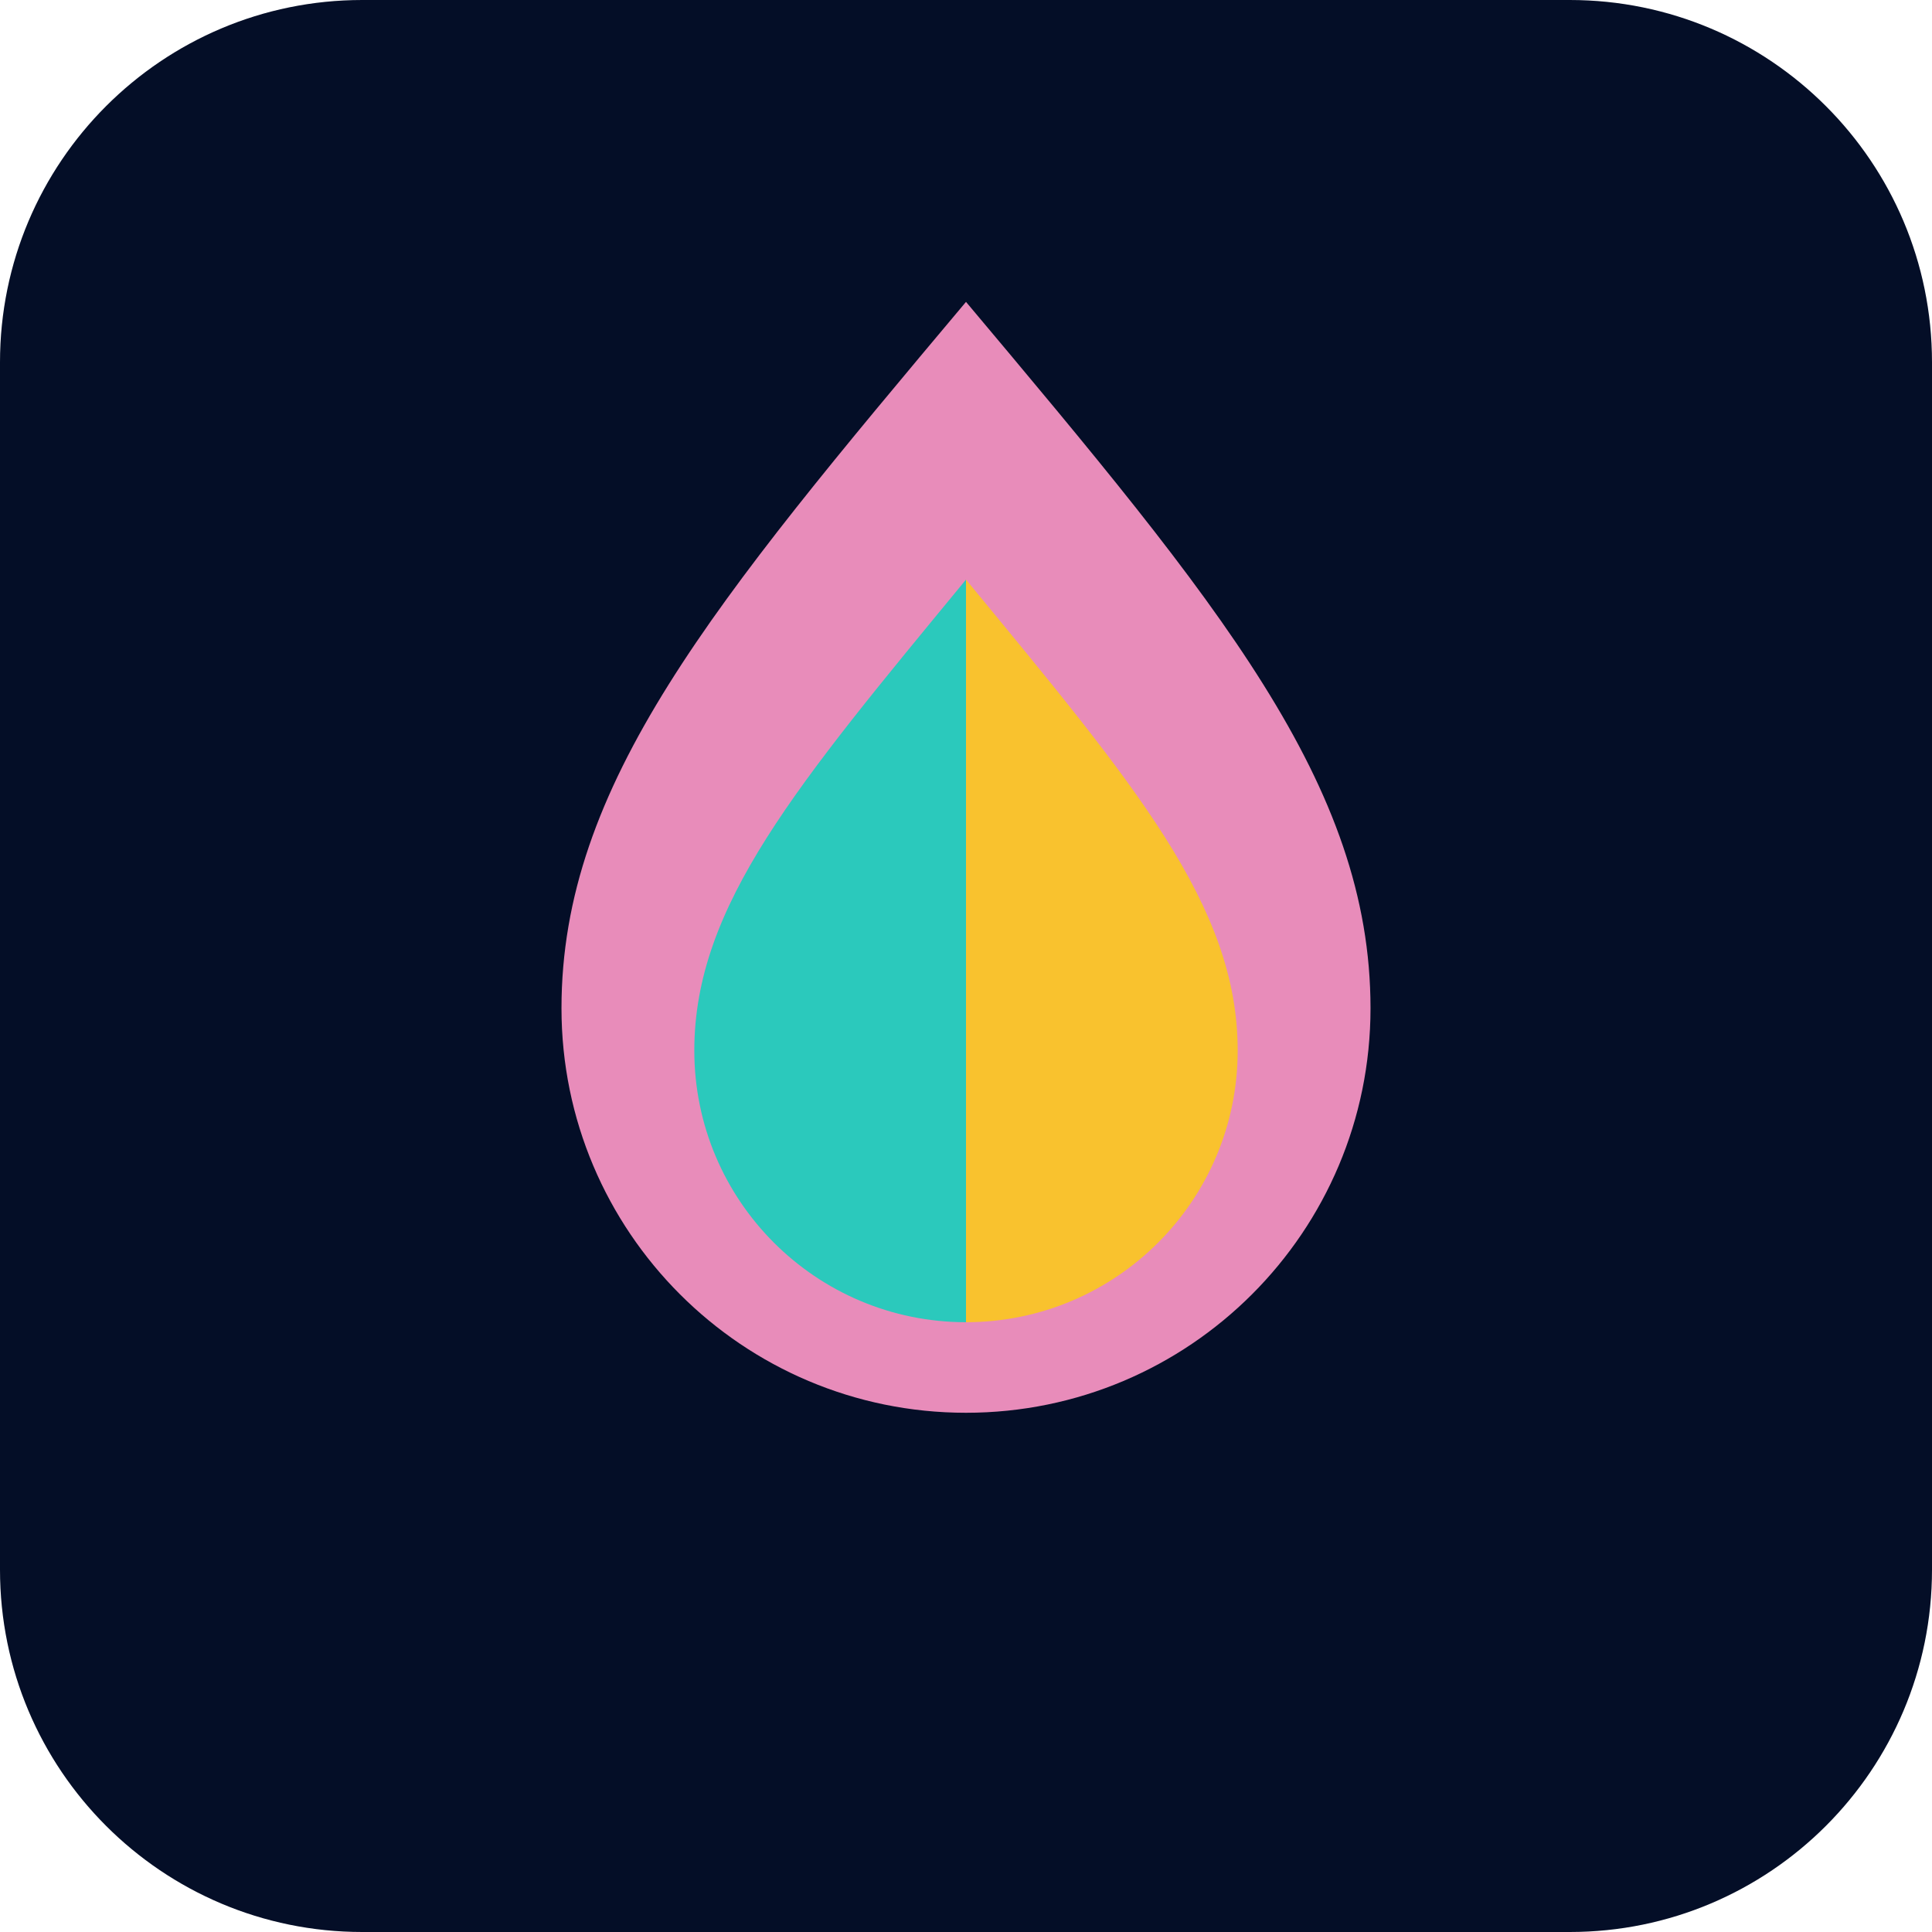
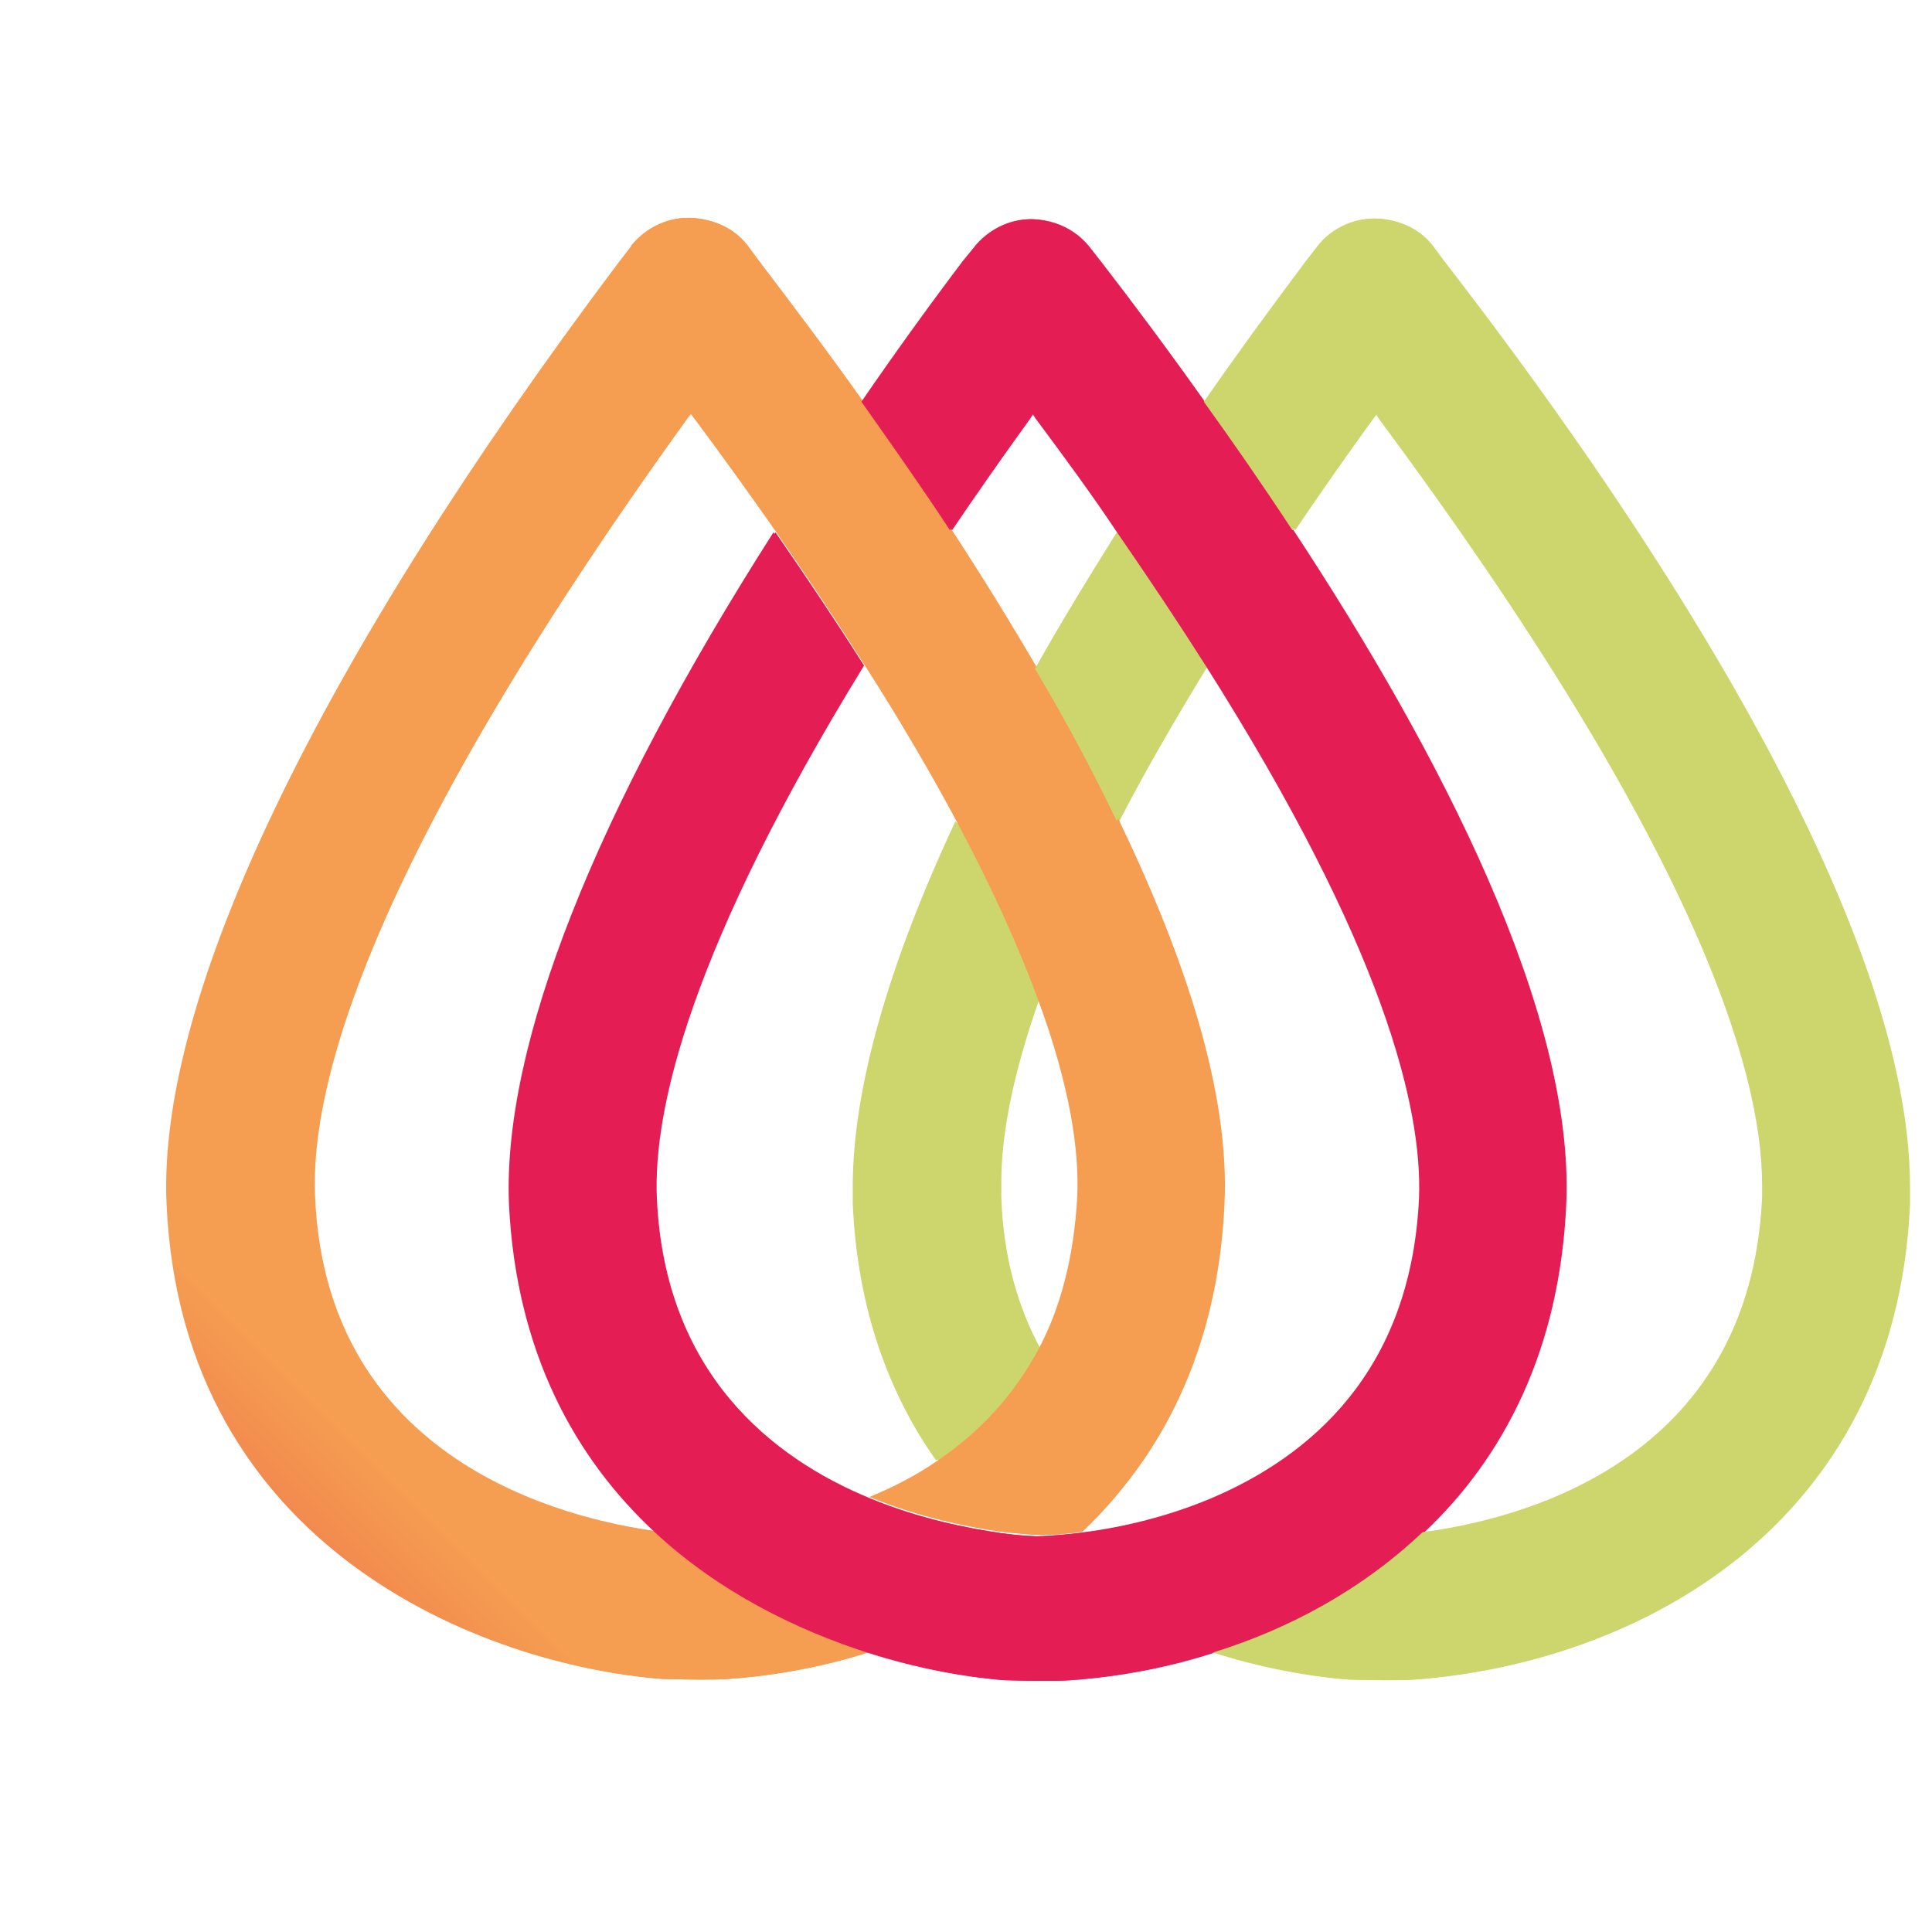
- <svg xmlns="http://www.w3.org/2000/svg" viewBox="0 0 32 32">
-   <rect width="32" height="32" rx="6" fill="#040E27" />
-   <path d="M16 5c4.2 5 6.7 8 6.7 11.7A6.7 6.7 0 0 1 16 23.4a6.7 6.7 0 0 1-6.7-6.7C9.3 13 11.8 10 16 5Z" fill="#E88CBA" />
-   <path d="M16 9.6c2.8 3.4 4.5 5.4 4.5 7.8A4.5 4.5 0 0 1 16 21.9Z" fill="#F9C22E" />
-   <path d="M16 9.6c-2.8 3.4-4.5 5.4-4.5 7.8A4.5 4.5 0 0 0 16 21.9Z" fill="#2BC9BC" />
+ <svg xmlns="http://www.w3.org/2000/svg" xmlns:xlink="http://www.w3.org/1999/xlink" viewBox="-2.5 -1.5 29 26" width="32" height="32" role="img" aria-label="Aquavape">
+   <defs>
+     <linearGradient id="fv-a" x1="-2339.96" x2="-2339.85" y1="1373.41" y2="1373.41" gradientTransform="matrix(122.3727 -122.0315 -122.3875 -122.0035 454443.11 -117922.11)" gradientUnits="userSpaceOnUse">
+       <stop offset="0" stop-color="#73c1b1" />
+       <stop offset="1" stop-color="#ccd66d" />
+     </linearGradient>
+     <linearGradient xlink:href="#fv-a" id="fv-f" x1="-2339.96" x2="-2339.85" y1="1373.57" y2="1373.57" gradientTransform="matrix(122.5143 -122.1727 -122.5362 -122.1518 455008.93 -118041.59)" />
+     <linearGradient id="fv-b" x1="-2339.6" x2="-2339.49" y1="1373.33" y2="1373.33" gradientTransform="matrix(122.4293 -122.0879 -122.4512 -122.0671 454617.45 -117944.59)" gradientUnits="userSpaceOnUse">
+       <stop offset="0" stop-color="#e20240" />
+       <stop offset=".12" stop-color="#e20740" />
+       <stop offset=".27" stop-color="#e41642" />
+       <stop offset=".43" stop-color="#e73045" />
+       <stop offset=".61" stop-color="#eb5348" />
+       <stop offset=".79" stop-color="#f1804d" />
+       <stop offset=".9" stop-color="#f59d51" />
+       <stop offset="1" stop-color="#f59d51" />
+     </linearGradient>
+     <linearGradient xlink:href="#fv-a" id="fv-i" x1="-2339.96" x2="-2339.85" y1="1373.41" y2="1373.41" gradientTransform="matrix(122.3727 -122.0315 -122.3875 -122.0035 454443.35 -117922.11)" />
+     <linearGradient xlink:href="#fv-a" id="fv-k" x1="-2339.96" x2="-2339.85" y1="1373.78" y2="1373.78" gradientTransform="matrix(122.3585 -122.0173 -122.3804 -121.9965 454456.18 -117862.25)" />
+     <linearGradient xlink:href="#fv-a" id="fv-m" x1="-2339.96" x2="-2339.85" y1="1373.57" y2="1373.57" gradientTransform="matrix(122.5143 -122.1727 -122.5362 -122.1518 455009.17 -118041.59)" />
+     <linearGradient xlink:href="#fv-b" id="fv-o" x1="-2339.6" x2="-2339.5" y1="1373.34" y2="1373.34" gradientTransform="matrix(122.4293 -122.0879 -122.4512 -122.0671 454617.7 -117944.59)" />
+     <linearGradient id="fv-c" x1="-2339.78" x2="-2339.67" y1="1373.51" y2="1373.51" gradientTransform="matrix(122.3939 -122.0526 -122.4087 -122.0247 454512.42 -117904.98)" gradientUnits="userSpaceOnUse">
+       <stop offset="0" stop-color="#aa2d64" />
+       <stop offset=".93" stop-color="#e41e54" />
+       <stop offset="1" stop-color="#e41e54" />
+     </linearGradient>
+     <linearGradient xlink:href="#fv-a" id="fv-r" x1="-2339.95" x2="-2339.85" y1="1373.41" y2="1373.41" gradientTransform="matrix(122.3727 -122.0315 -122.3875 -122.0035 454442.99 -117922.11)" />
+     <linearGradient xlink:href="#fv-a" id="fv-t" x1="-2339.96" x2="-2339.85" y1="1373.78" y2="1373.78" gradientTransform="matrix(122.3585 -122.0173 -122.3804 -121.9965 454455.82 -117862.25)" />
+     <linearGradient xlink:href="#fv-a" id="fv-v" x1="-2339.96" x2="-2339.85" y1="1373.57" y2="1373.57" gradientTransform="matrix(122.5143 -122.1727 -122.5362 -122.1518 455008.81 -118041.59)" />
+     <linearGradient xlink:href="#fv-b" id="fv-x" x1="-2339.6" x2="-2339.49" y1="1373.33" y2="1373.33" gradientTransform="matrix(122.4293 -122.0879 -122.4512 -122.0671 454617.34 -117944.59)" />
+     <linearGradient xlink:href="#fv-c" id="fv-z" x1="-2339.78" x2="-2339.67" y1="1373.51" y2="1373.51" gradientTransform="matrix(122.3939 -122.0526 -122.4087 -122.0247 454512.06 -117904.98)" />
+     <clipPath id="fv-d">
+       <path d="M13.05 7.04c.44.76.86 1.53 1.23 2.29.37-.72.82-1.5 1.34-2.35-.4-.63-.84-1.29-1.33-2-.44.7-.86 1.39-1.23 2.05" style="fill:none" />
+     </clipPath>
+     <clipPath id="fv-e">
+       <path d="M10.31 14.82v.25c.07 1.59.55 2.86 1.25 3.85.59-.4 1.13-.94 1.52-1.69-.33-.61-.55-1.36-.58-2.26v-.23c0-.66.15-1.55.57-2.74-.28-.76-.67-1.64-1.22-2.67-1.01 2.16-1.54 4.02-1.54 5.48" style="fill:none" />
+     </clipPath>
+     <clipPath id="fv-g">
+       <path d="m6.99.7-.17.22C2.29 6.93-.12 11.96.02 15.07c.23 5.18 4.76 6.92 7.42 7.13.04 0 .3.01.57.01.15 0 .3 0 .43-.01.69-.05 1.41-.18 2.12-.41-1.1-.35-2.24-.92-3.19-1.8-1.42-.19-4.99-1.06-5.16-5.02-.08-1.7.83-5.09 5.59-11.69l.07-.09.07.09c.44.59.84 1.15 1.22 1.69.49.71.93 1.37 1.33 2 .55.86 1.01 1.65 1.39 2.36.55 1.03.94 1.91 1.22 2.67.49 1.33.62 2.28.59 2.96-.05.91-.25 1.66-.57 2.27-.39.74-.93 1.29-1.52 1.69-.33.23-.69.41-1.03.55.76.31 1.48.45 1.96.52.35.04.57.05.58.05.04 0 .27 0 .62-.05.34-.32.65-.69.92-1.08.69-1.01 1.14-2.28 1.21-3.84.08-1.67-.59-3.69-1.58-5.75-.37-.77-.78-1.54-1.23-2.29a47.822 47.822 0 0 0-2.61-4c-.56-.79-1.1-1.5-1.57-2.12L8.7.68c-.2-.26-.52-.4-.86-.41-.33 0-.64.16-.85.42" style="fill:none" />
+     </clipPath>
+     <clipPath id="fv-h">
+       <path d="M13.07 7.04c.44.76.86 1.53 1.23 2.29.37-.72.82-1.5 1.34-2.35-.4-.63-.84-1.29-1.33-2-.44.7-.86 1.39-1.23 2.05" style="fill:none" />
+     </clipPath>
+     <clipPath id="fv-j">
+       <path d="m17.31.7-.17.22c-.54.72-1.05 1.42-1.53 2.11.44.61.89 1.26 1.33 1.93.36-.53.75-1.09 1.17-1.67l.07-.09.06.09c4.72 6.36 5.75 9.75 5.75 11.5v.18c-.18 3.99-3.66 4.84-5.11 5.03-.91.86-2.01 1.45-3.15 1.8.72.23 1.42.36 2.03.41.04 0 .29.01.56.01.15 0 .3 0 .44-.01 3.28-.25 7.19-2.27 7.41-7.13v-.25c.01-4.22-4.35-10.5-6.99-13.91l-.17-.23c-.2-.26-.52-.4-.85-.41-.33 0-.65.16-.85.42" style="fill:none" />
+     </clipPath>
+     <clipPath id="fv-l">
+       <path d="M10.34 14.82v.25c.07 1.59.55 2.86 1.25 3.85.59-.4 1.13-.94 1.52-1.69-.33-.61-.55-1.36-.58-2.26v-.23c0-.66.15-1.55.57-2.74-.28-.76-.67-1.64-1.22-2.67-1.01 2.16-1.54 4.02-1.54 5.48" style="fill:none" />
+     </clipPath>
+     <clipPath id="fv-n">
+       <path d="m7.01.7-.17.22C2.32 6.93-.1 11.96.04 15.07c.23 5.18 4.76 6.92 7.42 7.13.04 0 .3.01.57.01.15 0 .3 0 .43-.01.69-.05 1.41-.18 2.12-.41-1.1-.35-2.24-.92-3.19-1.8-1.42-.19-4.99-1.06-5.16-5.02-.08-1.7.83-5.09 5.59-11.69l.07-.09.07.09c.44.59.84 1.15 1.22 1.69.49.71.93 1.37 1.33 2 .55.86 1.01 1.65 1.39 2.36.55 1.03.94 1.91 1.22 2.67.49 1.33.62 2.28.59 2.96-.05.91-.25 1.66-.57 2.27-.39.74-.93 1.29-1.52 1.69-.33.23-.69.41-1.03.55.76.31 1.48.45 1.96.52.35.04.57.05.58.05.04 0 .27 0 .62-.05.34-.32.65-.69.92-1.08.69-1.01 1.14-2.28 1.21-3.84.08-1.67-.59-3.69-1.58-5.75-.37-.77-.78-1.54-1.23-2.29a47.822 47.822 0 0 0-2.61-4c-.56-.79-1.1-1.5-1.57-2.12L8.72.68c-.2-.26-.52-.4-.86-.41-.33 0-.64.16-.85.42" style="fill:none" />
+     </clipPath>
+     <clipPath id="fv-p">
+       <path d="m12.16.7-.18.22a57.4 57.4 0 0 0-1.52 2.11c.43.61.89 1.26 1.33 1.93.36-.53.75-1.09 1.17-1.67l.06-.09.06.09c.44.59.85 1.15 1.21 1.69.49.71.93 1.37 1.33 2 2.69 4.24 3.26 6.66 3.21 8-.12 2.63-1.66 3.89-3.12 4.51-.76.32-1.49.46-1.99.52-.34.04-.58.05-.62.05 0 0-.23 0-.58-.05-.48-.07-1.21-.21-1.96-.52-1.48-.61-3.08-1.88-3.2-4.5-.06-1.34.51-3.77 3.11-8-.4-.63-.84-1.29-1.33-2-2.68 4.2-4.07 7.7-3.97 10.09.11 2.23 1 3.82 2.2 4.93.95.88 2.1 1.45 3.19 1.8.72.23 1.42.36 2.03.41.04 0 .29.01.57.01.15 0 .3 0 .43-.01.69-.05 1.42-.18 2.13-.41 1.14-.35 2.24-.94 3.15-1.8 1.2-1.13 2.04-2.74 2.14-4.93.13-2.88-1.91-6.8-4.08-10.1-.44-.67-.9-1.32-1.33-1.93-.56-.79-1.09-1.5-1.57-2.12L13.85.7c-.21-.26-.52-.4-.85-.41-.33 0-.64.16-.85.42" style="fill:none" />
+     </clipPath>
+     <clipPath id="fv-q">
+       <path d="M13.03 7.04c.44.76.86 1.53 1.23 2.29.37-.72.82-1.5 1.34-2.35-.4-.63-.84-1.29-1.33-2-.44.7-.86 1.39-1.23 2.05" style="fill:none" />
+     </clipPath>
+     <clipPath id="fv-s">
+       <path d="m17.27.7-.17.22c-.54.72-1.05 1.42-1.53 2.11.44.61.89 1.26 1.33 1.93.36-.53.75-1.09 1.17-1.67l.07-.09.06.09c4.72 6.36 5.75 9.75 5.75 11.5v.18c-.18 3.99-3.66 4.84-5.11 5.03-.91.86-2.01 1.45-3.15 1.8.72.23 1.42.36 2.03.41.04 0 .29.01.56.01.15 0 .3 0 .44-.01 3.28-.25 7.19-2.27 7.41-7.13v-.25c.01-4.22-4.35-10.5-6.99-13.91l-.17-.23c-.2-.26-.52-.4-.85-.41-.33 0-.65.16-.85.42" style="fill:none" />
+     </clipPath>
+     <clipPath id="fv-u">
+       <path d="M10.3 14.82v.25c.07 1.59.55 2.86 1.25 3.85.59-.4 1.13-.94 1.52-1.69-.33-.61-.55-1.36-.58-2.26v-.23c0-.66.15-1.55.57-2.74-.28-.76-.67-1.64-1.22-2.67-1.01 2.16-1.54 4.02-1.54 5.48" style="fill:none" />
+     </clipPath>
+     <clipPath id="fv-w">
+       <path d="M6.97.7 6.8.92C2.28 6.93-.14 11.96 0 15.07c.23 5.18 4.76 6.92 7.42 7.13.04 0 .3.01.57.01.15 0 .3 0 .43-.01.69-.05 1.41-.18 2.12-.41-1.1-.35-2.24-.92-3.19-1.8-1.42-.19-4.99-1.06-5.16-5.02-.08-1.7.83-5.09 5.59-11.69l.07-.09.07.09c.44.59.84 1.15 1.22 1.69.49.71.93 1.37 1.33 2 .55.86 1.01 1.65 1.39 2.36.55 1.03.94 1.91 1.22 2.67.49 1.33.62 2.28.59 2.96-.05.91-.25 1.66-.57 2.27-.39.74-.93 1.29-1.52 1.69-.33.23-.69.41-1.03.55.76.31 1.48.45 1.96.52.35.04.57.05.58.05.04 0 .27 0 .62-.05.34-.32.65-.69.92-1.08.69-1.01 1.14-2.28 1.21-3.84.08-1.67-.59-3.69-1.58-5.75-.37-.77-.78-1.54-1.23-2.29-.41-.7-.84-1.4-1.28-2.07-.44-.67-.9-1.32-1.33-1.93-.56-.79-1.1-1.5-1.57-2.12L8.68.68c-.2-.26-.52-.4-.86-.41-.33 0-.64.16-.85.42" style="fill:none" />
+     </clipPath>
+     <clipPath id="fv-y">
+       <path d="m12.13.7-.18.22a57.4 57.4 0 0 0-1.52 2.11c.43.61.89 1.26 1.33 1.93.36-.53.75-1.09 1.17-1.67l.06-.09.06.09c.44.59.85 1.15 1.21 1.69.49.71.93 1.37 1.33 2 2.69 4.24 3.26 6.66 3.21 8-.12 2.63-1.66 3.89-3.12 4.51-.76.32-1.49.46-1.99.52-.34.04-.58.05-.62.05 0 0-.23 0-.58-.05-.48-.07-1.21-.21-1.96-.52-1.48-.61-3.08-1.88-3.2-4.5-.06-1.34.51-3.77 3.11-8-.4-.63-.84-1.29-1.33-2-2.68 4.2-4.07 7.7-3.97 10.09.11 2.23 1 3.82 2.2 4.93.95.88 2.1 1.45 3.19 1.8.72.23 1.42.36 2.03.41.04 0 .29.01.57.01.15 0 .3 0 .43-.01.69-.05 1.42-.18 2.13-.41 1.14-.35 2.24-.94 3.15-1.8 1.2-1.13 2.04-2.74 2.14-4.93.13-2.88-1.91-6.8-4.08-10.1-.44-.67-.9-1.32-1.33-1.93-.56-.79-1.09-1.5-1.57-2.12L13.82.7c-.21-.26-.52-.4-.85-.41-.33 0-.64.16-.85.42" style="fill:none" />
+     </clipPath>
+   </defs>
+   <g style="clip-path:url(#fv-d)">
+     <path d="m10.87 7.16 3.46-3.45 3.46 3.45-3.46 3.45-3.46-3.45z" style="fill:url(#fv-a)" />
+   </g>
+   <g style="clip-path:url(#fv-e)">
+     <path d="m5.5 14.13 6.2-6.18 6.2 6.18-6.2 6.19-6.2-6.19z" style="fill:url(#fv-f)" />
+   </g>
+   <g style="clip-path:url(#fv-g)">
+     <path d="M-11.13 11.25 7.9-7.72l19.02 18.97L7.9 30.22l-19.03-18.97z" style="fill:url(#fv-b)" />
+   </g>
+   <g style="clip-path:url(#fv-h)">
+     <path d="m10.89 7.16 3.46-3.45 3.46 3.45-3.46 3.45-3.46-3.45z" style="fill:url(#fv-i)" />
+   </g>
+   <g style="clip-path:url(#fv-j)">
+     <path d="M4.61 11.25 20.9-4.99l16.29 16.24L20.9 27.49 4.61 11.25z" style="fill:url(#fv-k)" />
+   </g>
+   <g style="clip-path:url(#fv-l)">
+     <path d="m5.53 14.13 6.19-6.18 6.2 6.18-6.2 6.19-6.19-6.19z" style="fill:url(#fv-m)" />
+   </g>
+   <g style="clip-path:url(#fv-n)">
+     <path d="M-11.1 11.25 7.93-7.72l19.02 18.97L7.93 30.22-11.1 11.25z" style="fill:url(#fv-o)" />
+   </g>
+   <g style="clip-path:url(#fv-p)">
+     <path d="M-5.91 11.25 13.12-7.73l19.04 18.98-19.04 18.98-19.03-18.98z" style="fill:url(#fv-c)" />
+   </g>
+   <g style="clip-path:url(#fv-q)">
+     <path d="m10.85 7.16 3.47-3.45 3.46 3.45-3.46 3.45-3.47-3.45z" style="fill:url(#fv-r)" />
+   </g>
+   <g style="clip-path:url(#fv-s)">
+     <path d="M4.57 11.25 20.86-4.99l16.3 16.24-16.3 16.24L4.57 11.25z" style="fill:url(#fv-t)" />
+   </g>
+   <g style="clip-path:url(#fv-u)">
+     <path d="m5.49 14.13 6.2-6.18 6.2 6.18-6.2 6.19-6.2-6.19z" style="fill:url(#fv-v)" />
+   </g>
+   <g style="clip-path:url(#fv-w)">
+     <path d="M-11.14 11.25 7.89-7.72l19.02 18.97L7.89 30.22l-19.03-18.97z" style="fill:url(#fv-x)" />
+   </g>
+   <g style="clip-path:url(#fv-y)">
+     <path d="M-5.95 11.25 13.08-7.73l19.04 18.98-19.04 18.98-19.03-18.98z" style="fill:url(#fv-z)" />
+   </g>
</svg>
